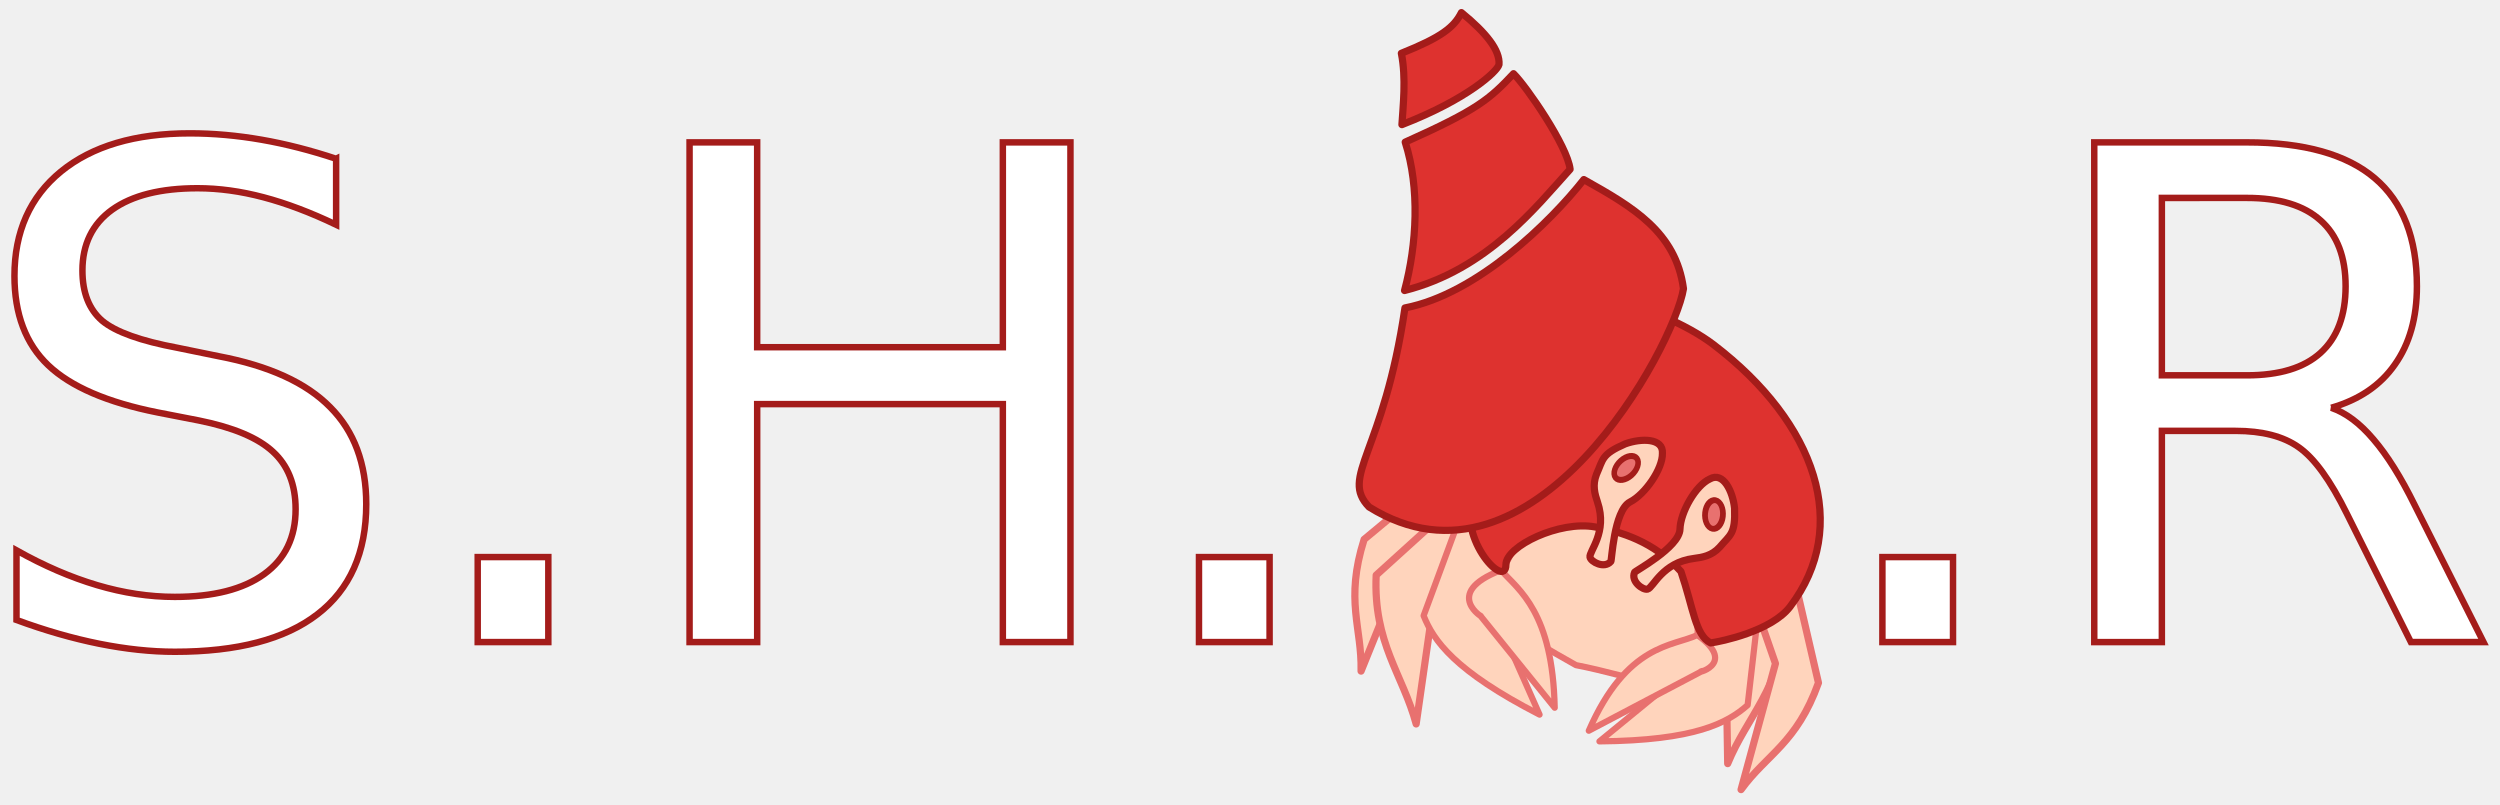
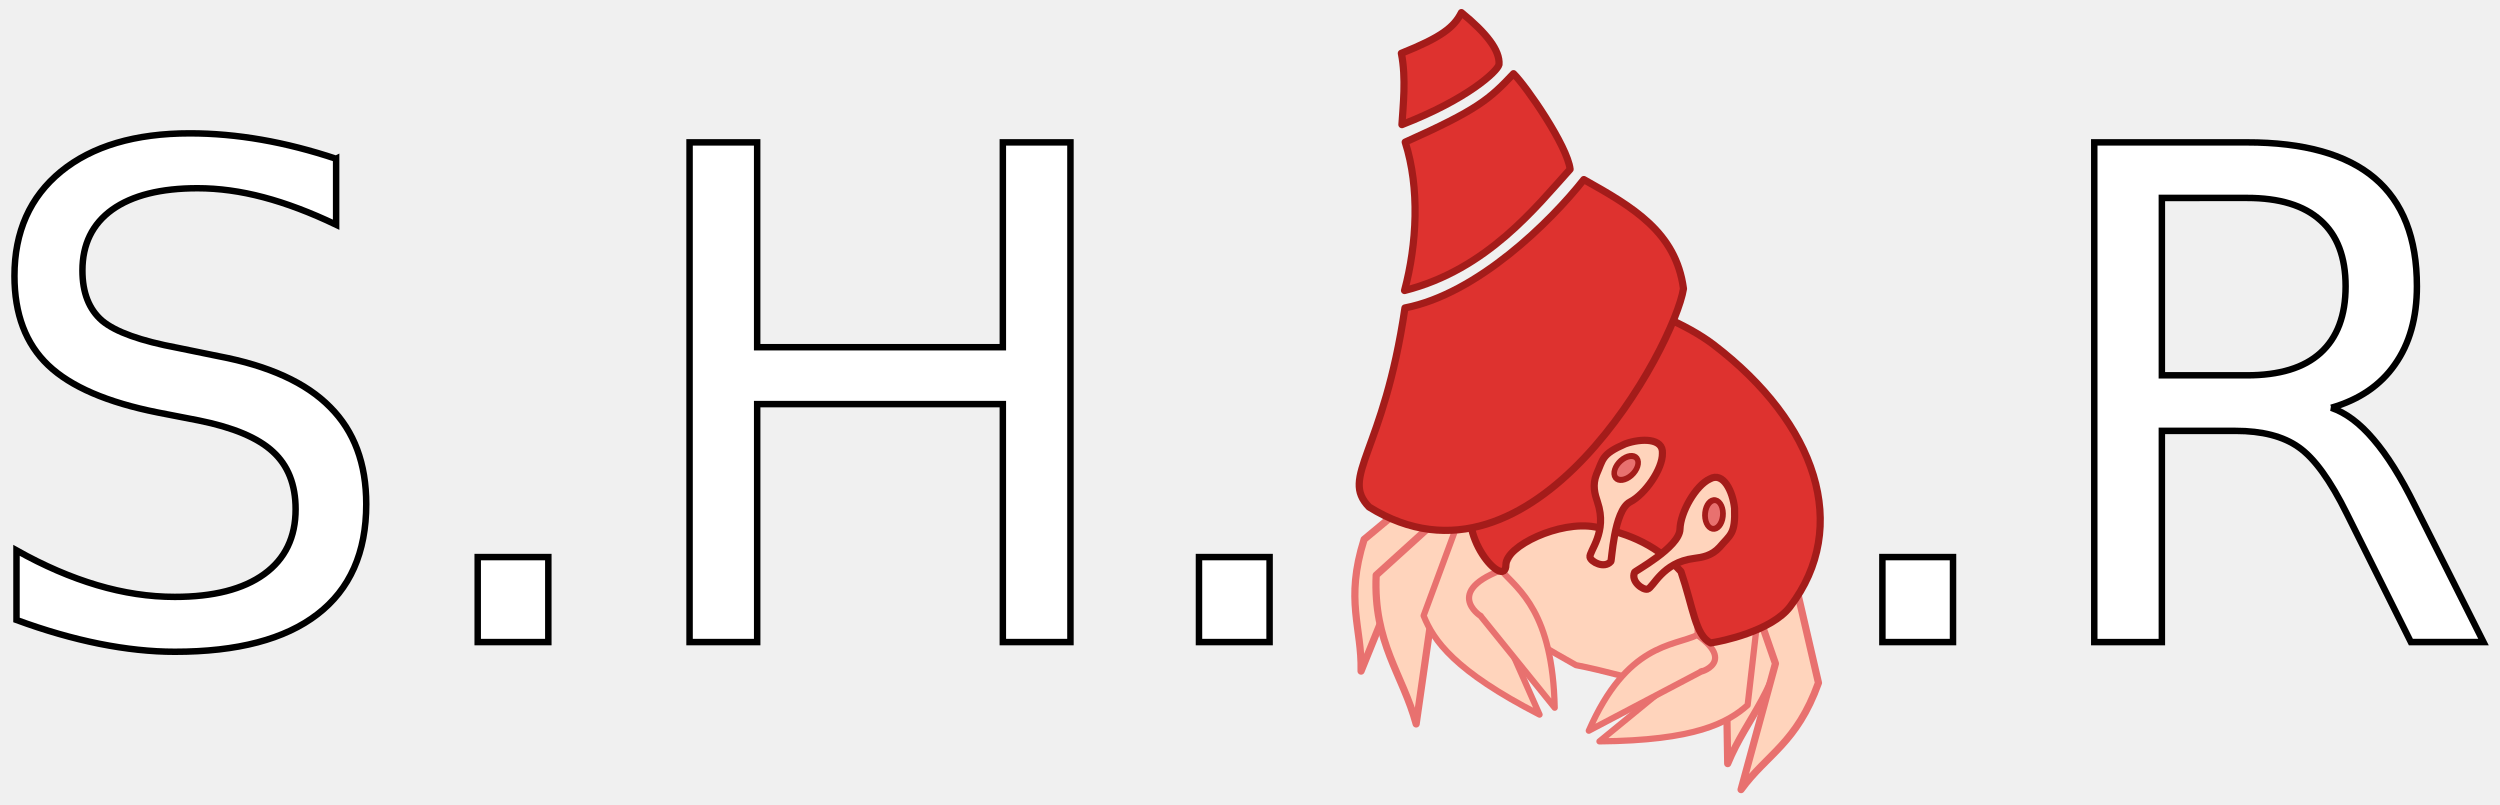
<svg xmlns="http://www.w3.org/2000/svg" width="222.36mm" height="71.55mm" viewBox="0 0 222.36 71.55" version="1.1" id="svg4551">
  <defs id="defs4545" />
  <g id="layer1" transform="translate(-13.2753,-11.22702)">
    <path style="fill:#ffd4bc;fill-opacity:1;stroke:#e8716f;stroke-width:0.641;stroke-linecap:butt;stroke-linejoin:round;stroke-miterlimit:4;stroke-dasharray:none;stroke-dashoffset:6.667;stroke-opacity:1;paint-order:normal" d="m 166.46,59.838 c -3.932,-6.504 -5.71,-1.663 -8.057,0.184 l 8.344,7.222 0.196,11.902 c 1.732,-4.225 4.705,-6.66 5.194,-12.681 z" id="rect5675-3-2" />
    <path style="fill:#ffd4bc;fill-opacity:1;stroke:#e8716f;stroke-width:0.641;stroke-linecap:butt;stroke-linejoin:round;stroke-miterlimit:4;stroke-dasharray:none;stroke-dashoffset:6.667;stroke-opacity:1;paint-order:normal" d="m 141.539,53.441 c 5.479,-5.726 5.21,-1.262 6.458,0.512 l -9.304,6.187 -4.359,10.778 c 0.089,-3.904 -1.459,-6.237 0.271,-11.714 z" id="rect5675-5-9-5" />
    <path style="fill:#ffd4bc;fill-opacity:1;stroke:#e8716f;stroke-width:0.641;stroke-linecap:butt;stroke-linejoin:round;stroke-miterlimit:4;stroke-dasharray:none;stroke-dashoffset:6.667;stroke-opacity:1;paint-order:normal" d="m 142.143,56.525 c 4.719,-5.958 5.874,-0.931 7.969,1.196 l -9.186,6.114 -1.692,11.783 c -1.187,-4.41 -3.829,-7.199 -3.556,-13.234 z" id="rect5675-3" />
-     <g aria-label="S.H.  .R" style="font-style:normal;font-weight:normal;font-size:6.097px;line-height:1.25;font-family:sans-serif;letter-spacing:0px;word-spacing:0px;fill:#ffffff;fill-opacity:1;stroke:#a41c1a;stroke-width:0.576;stroke-miterlimit:4;stroke-dasharray:none;stroke-opacity:1" id="text5935">
-       <path d="m 43.172,25.349 v 5.865 q -3.423,-1.637 -6.46,-2.441 -3.036,-0.804 -5.865,-0.804 -4.912,0 -7.591,1.905 -2.649,1.905 -2.649,5.418 0,2.947 1.756,4.465 1.786,1.488 6.728,2.411 l 3.632,0.744 q 6.728,1.28 9.913,4.525 3.215,3.215 3.215,8.633 0,6.46 -4.346,9.794 -4.317,3.334 -12.682,3.334 -3.156,0 -6.728,-0.714 -3.543,-0.714 -7.353,-2.114 v -6.192 q 3.662,2.054 7.174,3.096 3.513,1.042 6.906,1.042 5.15,0 7.948,-2.024 2.798,-2.024 2.798,-5.775 0,-3.275 -2.024,-5.12 -1.995,-1.846 -6.579,-2.769 l -3.662,-0.714 q -6.728,-1.34 -9.735,-4.197 -3.007,-2.858 -3.007,-7.948 0,-5.894 4.138,-9.288 4.168,-3.394 11.461,-3.394 3.126,0 6.371,0.566 3.245,0.566 6.639,1.697 z" style="font-style:normal;font-variant:normal;font-weight:normal;font-stretch:normal;font-size:60.968px;font-family:'Rockwell Condensed';-inkscape-font-specification:'Rockwell Condensed, ';fill:#ffffff;fill-opacity:1;stroke:#a41c1a;stroke-width:0.576;stroke-miterlimit:4;stroke-dasharray:none;stroke-opacity:1" id="path896" />
-       <path d="m 55.764,60.775 h 6.281 v 7.561 h -6.281 z" style="font-style:normal;font-variant:normal;font-weight:normal;font-stretch:normal;font-size:60.968px;font-family:'Rockwell Condensed';-inkscape-font-specification:'Rockwell Condensed, ';fill:#ffffff;fill-opacity:1;stroke:#a41c1a;stroke-width:0.576;stroke-miterlimit:4;stroke-dasharray:none;stroke-opacity:1" id="path898" />
-       <path d="m 74.608,23.89 h 6.013 V 42.109 H 102.472 V 23.89 h 6.013 v 44.446 h -6.013 V 47.17 H 80.622 V 68.336 H 74.608 Z" style="font-style:normal;font-variant:normal;font-weight:normal;font-stretch:normal;font-size:60.968px;font-family:'Rockwell Condensed';-inkscape-font-specification:'Rockwell Condensed, ';fill:#ffffff;fill-opacity:1;stroke:#a41c1a;stroke-width:0.576;stroke-miterlimit:4;stroke-dasharray:none;stroke-opacity:1" id="path900" />
-       <path d="m 119.917,60.775 h 6.281 v 7.561 h -6.281 z" style="font-style:normal;font-variant:normal;font-weight:normal;font-stretch:normal;font-size:60.968px;font-family:'Rockwell Condensed';-inkscape-font-specification:'Rockwell Condensed, ';fill:#ffffff;fill-opacity:1;stroke:#a41c1a;stroke-width:0.576;stroke-miterlimit:4;stroke-dasharray:none;stroke-opacity:1" id="path902" />
-       <path d="m 180.703,60.775 h 6.281 v 7.561 h -6.281 z" style="font-style:normal;font-variant:normal;font-weight:normal;font-stretch:normal;font-size:60.968px;font-family:'Rockwell Condensed';-inkscape-font-specification:'Rockwell Condensed, ';fill:#ffffff;fill-opacity:1;stroke:#a41c1a;stroke-width:0.576;stroke-miterlimit:4;stroke-dasharray:none;stroke-opacity:1" id="path904" />
-       <path d="m 220.623,47.497 q 1.935,0.655 3.751,2.798 1.846,2.143 3.691,5.894 l 6.103,12.146 h -6.46 l -5.686,-11.402 q -2.203,-4.465 -4.287,-5.924 -2.054,-1.459 -5.626,-1.459 h -6.549 V 68.336 H 199.547 V 23.89 h 13.575 q 7.621,0 11.372,3.185 3.751,3.185 3.751,9.616 0,4.197 -1.965,6.966 -1.935,2.769 -5.656,3.84 z m -15.063,-18.665 v 15.778 h 7.561 q 4.346,0 6.549,-1.995 2.233,-2.024 2.233,-5.924 0,-3.9 -2.233,-5.865 -2.203,-1.995 -6.549,-1.995 z" style="font-style:normal;font-variant:normal;font-weight:normal;font-stretch:normal;font-size:60.968px;font-family:'Rockwell Condensed';-inkscape-font-specification:'Rockwell Condensed, ';fill:#ffffff;fill-opacity:1;stroke:#a41c1a;stroke-width:0.576;stroke-miterlimit:4;stroke-dasharray:none;stroke-opacity:1" id="path906" />
+     <g aria-label="S.H.  .R" style="font-style:normal;font-weight:normal;font-size:6.097px;line-height:1.25;font-family:sans-serif;letter-spacing:0px;word-spacing:0px;fill:#ffffff;fill-opacity:1;stroke:#000000;stroke-width:0.576;stroke-miterlimit:4;stroke-dasharray:none;stroke-opacity:1" id="text5935">
+       <path d="m 43.172,25.349 v 5.865 q -3.423,-1.637 -6.46,-2.441 -3.036,-0.804 -5.865,-0.804 -4.912,0 -7.591,1.905 -2.649,1.905 -2.649,5.418 0,2.947 1.756,4.465 1.786,1.488 6.728,2.411 l 3.632,0.744 q 6.728,1.28 9.913,4.525 3.215,3.215 3.215,8.633 0,6.46 -4.346,9.794 -4.317,3.334 -12.682,3.334 -3.156,0 -6.728,-0.714 -3.543,-0.714 -7.353,-2.114 v -6.192 q 3.662,2.054 7.174,3.096 3.513,1.042 6.906,1.042 5.15,0 7.948,-2.024 2.798,-2.024 2.798,-5.775 0,-3.275 -2.024,-5.12 -1.995,-1.846 -6.579,-2.769 l -3.662,-0.714 q -6.728,-1.34 -9.735,-4.197 -3.007,-2.858 -3.007,-7.948 0,-5.894 4.138,-9.288 4.168,-3.394 11.461,-3.394 3.126,0 6.371,0.566 3.245,0.566 6.639,1.697 z" style="font-style:normal;font-variant:normal;font-weight:normal;font-stretch:normal;font-size:60.968px;font-family:'Rockwell Condensed';-inkscape-font-specification:'Rockwell Condensed, ';fill:#ffffff;fill-opacity:1;stroke:#000000;stroke-width:0.576;stroke-miterlimit:4;stroke-dasharray:none;stroke-opacity:1" id="path896" />
+       <path d="m 55.764,60.775 h 6.281 v 7.561 h -6.281 z" style="font-style:normal;font-variant:normal;font-weight:normal;font-stretch:normal;font-size:60.968px;font-family:'Rockwell Condensed';-inkscape-font-specification:'Rockwell Condensed, ';fill:#ffffff;fill-opacity:1;stroke:#000000;stroke-width:0.576;stroke-miterlimit:4;stroke-dasharray:none;stroke-opacity:1" id="path898" />
+       <path d="m 74.608,23.89 h 6.013 V 42.109 H 102.472 V 23.89 h 6.013 v 44.446 h -6.013 V 47.17 H 80.622 V 68.336 H 74.608 Z" style="font-style:normal;font-variant:normal;font-weight:normal;font-stretch:normal;font-size:60.968px;font-family:'Rockwell Condensed';-inkscape-font-specification:'Rockwell Condensed, ';fill:#ffffff;fill-opacity:1;stroke:#000000;stroke-width:0.576;stroke-miterlimit:4;stroke-dasharray:none;stroke-opacity:1" id="path900" />
+       <path d="m 119.917,60.775 h 6.281 v 7.561 h -6.281 z" style="font-style:normal;font-variant:normal;font-weight:normal;font-stretch:normal;font-size:60.968px;font-family:'Rockwell Condensed';-inkscape-font-specification:'Rockwell Condensed, ';fill:#ffffff;fill-opacity:1;stroke:#000000;stroke-width:0.576;stroke-miterlimit:4;stroke-dasharray:none;stroke-opacity:1" id="path902" />
+       <path d="m 180.703,60.775 h 6.281 v 7.561 h -6.281 z" style="font-style:normal;font-variant:normal;font-weight:normal;font-stretch:normal;font-size:60.968px;font-family:'Rockwell Condensed';-inkscape-font-specification:'Rockwell Condensed, ';fill:#ffffff;fill-opacity:1;stroke:#000000;stroke-width:0.576;stroke-miterlimit:4;stroke-dasharray:none;stroke-opacity:1" id="path904" />
+       <path d="m 220.623,47.497 q 1.935,0.655 3.751,2.798 1.846,2.143 3.691,5.894 l 6.103,12.146 h -6.46 l -5.686,-11.402 q -2.203,-4.465 -4.287,-5.924 -2.054,-1.459 -5.626,-1.459 h -6.549 V 68.336 H 199.547 V 23.89 h 13.575 q 7.621,0 11.372,3.185 3.751,3.185 3.751,9.616 0,4.197 -1.965,6.966 -1.935,2.769 -5.656,3.84 z m -15.063,-18.665 v 15.778 h 7.561 q 4.346,0 6.549,-1.995 2.233,-2.024 2.233,-5.924 0,-3.9 -2.233,-5.865 -2.203,-1.995 -6.549,-1.995 z" style="font-style:normal;font-variant:normal;font-weight:normal;font-stretch:normal;font-size:60.968px;font-family:'Rockwell Condensed';-inkscape-font-specification:'Rockwell Condensed, ';fill:#ffffff;fill-opacity:1;stroke:#000000;stroke-width:0.576;stroke-miterlimit:4;stroke-dasharray:none;stroke-opacity:1" id="path906" />
    </g>
    <path style="fill:#ffd4bc;fill-opacity:1;stroke:#e8716f;stroke-width:0.554;stroke-linecap:butt;stroke-linejoin:round;stroke-miterlimit:4;stroke-dasharray:none;stroke-dashoffset:6.667;stroke-opacity:1;paint-order:normal" d="m 147.389,54.897 c 10.963,-3.57 17.9,0.023 21.69,9.21 l -2.798,8.056 c -1.455,1.631 -7.874,-0.83 -12.832,-1.776 -4.912,-2.738 -8.34,-4.976 -9.808,-7.906 z" id="rect5651-0" />
    <path style="fill:#ffd4bc;fill-opacity:1;stroke:#e8716f;stroke-width:0.554;stroke-linecap:butt;stroke-linejoin:round;stroke-miterlimit:4;stroke-dasharray:none;stroke-dashoffset:6.667;stroke-opacity:1;paint-order:normal" d="m 142.643,58.558 c 0.905,-5.996 1.484,-13.077 7.347,-2.526 l -4.362,8.415 4.581,10.341 c -7.56,-3.885 -9.43,-6.585 -10.311,-8.8 z" id="rect5680-4" />
    <path style="fill:#ffd4bc;fill-opacity:1;stroke:#e8716f;stroke-width:0.554;stroke-linecap:butt;stroke-linejoin:round;stroke-miterlimit:4;stroke-dasharray:none;stroke-dashoffset:6.667;stroke-opacity:1;paint-order:normal" d="m 169.621,66.077 c 1.9,-5.759 4.581,-12.342 -5.419,-5.556 l 0.095,9.472 -8.76,7.175 c 8.504,-0.073 11.393,-1.643 13.18,-3.225 z" id="rect5680-5-6" />
    <path style="fill:#ffd4bc;fill-opacity:1;stroke:#e8716f;stroke-width:0.641;stroke-linecap:butt;stroke-linejoin:round;stroke-miterlimit:4;stroke-dasharray:none;stroke-dashoffset:6.667;stroke-opacity:1;paint-order:normal" d="m 172.984,63.191 c -0.894,-7.863 -3.386,-4.145 -5.455,-3.483 l 3.662,10.536 -3.059,11.213 c 2.295,-3.164 4.943,-4.091 6.885,-9.496 z" id="rect5675-5-9" />
    <path style="fill:#ffd4bc;fill-opacity:1;stroke:#e8716f;stroke-width:0.554;stroke-linecap:butt;stroke-linejoin:round;stroke-miterlimit:4;stroke-dasharray:none;stroke-dashoffset:6.667;stroke-opacity:1;paint-order:normal" d="m 164.692,70.904 -10.103,5.316 c 3.392,-7.769 7.496,-7.49 9.656,-8.511 3.8,2.717 -0.585,3.516 0.446,3.195 z" id="rect5680-4-6-5" />
    <path style="fill:#ffd4bc;fill-opacity:1;stroke:#e8716f;stroke-width:0.554;stroke-linecap:butt;stroke-linejoin:round;stroke-miterlimit:4;stroke-dasharray:none;stroke-dashoffset:6.667;stroke-opacity:1;paint-order:normal" d="m 144.934,65.977 6.623,8.198 c -0.177,-8.473 -3.174,-10.465 -4.783,-12.228 -5.432,2.09 -1.292,4.414 -1.839,4.03 z" id="rect5680-4-6" />
    <path style="fill:#de322f;fill-opacity:1;stroke:#a41c1a;stroke-width:0.641;stroke-linecap:butt;stroke-linejoin:round;stroke-miterlimit:4;stroke-dasharray:none;stroke-dashoffset:6.667;stroke-opacity:1;paint-order:normal" d="m 172.492,65.19 c -1.649,2.163 -6.101,3.091 -7.067,3.222 -1.371,-0.687 -1.532,-3.108 -2.642,-6.359 -2.448,-2.679 -5.334,-3.533 -7.637,-3.958 -3.151,-0.582 -7.924,1.702 -7.928,3.351 -0.006,2.381 -4.692,-2.733 -2.711,-6.475 2.998,-5.661 6.568,-14.692 12.086,-16.365 2.174,-0.659 6.865,1.574 9.084,3.268 9.199,7.022 12.229,16.214 6.815,23.315 z" id="path4508" />
    <path style="fill:#de322f;fill-opacity:1;stroke:#a41c1a;stroke-width:0.641;stroke-linecap:butt;stroke-linejoin:round;stroke-miterlimit:4;stroke-dasharray:none;stroke-dashoffset:6.667;stroke-opacity:1;paint-order:normal" d="m 138.237,38.616 c 6.437,-1.242 12.956,-7.671 15.91,-11.418 4.343,2.435 8.191,4.661 8.863,9.705 -0.808,5.085 -13.333,28.53 -27.963,19.417 -2.626,-2.712 1.298,-4.765 3.19,-17.704 z" id="rect4495-3" />
    <path style="fill:#de322f;fill-opacity:1;stroke:#a41c1a;stroke-width:0.641;stroke-linecap:butt;stroke-linejoin:round;stroke-miterlimit:4;stroke-dasharray:none;stroke-dashoffset:6.667;stroke-opacity:1;paint-order:normal" d="m 138.26,23.868 c 6.442,-2.881 7.506,-3.824 9.633,-6.087 1.141,1.119 4.808,6.441 5.033,8.503 -2.993,3.301 -7.365,8.926 -14.725,10.783 1.102,-4.125 1.369,-9.104 0.059,-13.199 z" id="rect4495-3-0" />
    <path style="fill:#de322f;fill-opacity:1;stroke:#a41c1a;stroke-width:0.641;stroke-linecap:butt;stroke-linejoin:round;stroke-miterlimit:4;stroke-dasharray:none;stroke-dashoffset:6.667;stroke-opacity:1;paint-order:normal" d="m 137.918,15.967 c 3.581,-1.434 4.691,-2.318 5.341,-3.619 2.213,1.805 3.444,3.356 3.343,4.623 -0.145,0.606 -2.8,3.079 -8.634,5.341 0.1,-1.646 0.391,-4.133 -0.051,-6.345 z" id="rect4495-3-0-2" />
    <path style="fill:#ffd4bc;fill-opacity:1;stroke:#a41c1a;stroke-width:0.641;stroke-linecap:butt;stroke-linejoin:round;stroke-miterlimit:4;stroke-dasharray:none;stroke-dashoffset:6.667;stroke-opacity:1;paint-order:normal" d="m 156.546,61.168 c -0.572,0.67 -1.769,0.033 -1.85,-0.384 -0.102,-0.524 1.582,-2.201 0.669,-4.895 -0.243,-0.717 -0.473,-1.518 -0.091,-2.477 0.601,-1.338 0.421,-1.773 2.553,-2.705 1.427,-0.513 3.401,-0.528 3.31,0.843 0.029,1.386 -1.545,3.642 -2.874,4.322 -1.464,0.75 -1.632,5.376 -1.718,5.296 z" id="path5656-6-8-45-4" />
    <path style="fill:#ffd4bc;fill-opacity:1;stroke:#a41c1a;stroke-width:0.641;stroke-linecap:butt;stroke-linejoin:round;stroke-miterlimit:4;stroke-dasharray:none;stroke-dashoffset:6.667;stroke-opacity:1;paint-order:normal" d="m 158.663,62.134 c -0.356,0.804 0.74,1.601 1.152,1.493 0.518,-0.137 1.3,-2.378 4.131,-2.731 0.754,-0.094 1.577,-0.236 2.277,-0.996 0.947,-1.122 1.418,-1.149 1.332,-3.468 -0.158,-1.504 -1.004,-3.281 -2.202,-2.604 -1.264,0.577 -2.617,2.972 -2.653,4.46 -0.04,1.64 -4.146,3.805 -4.036,3.847 z" id="path5656-6-8-45-4-2" />
    <ellipse style="fill:#e8716f;fill-opacity:1;stroke:#a41c1a;stroke-width:0.519;stroke-linecap:butt;stroke-linejoin:round;stroke-miterlimit:4;stroke-dasharray:none;stroke-dashoffset:6.667;stroke-opacity:1;paint-order:normal" id="path4524" cx="95.262" cy="145.05" rx="1.276" ry="0.802" transform="matrix(0.7466309,-0.6652385,0.5983284,0.801251,0,0)" />
    <ellipse style="fill:#e8716f;fill-opacity:1;stroke:#a41c1a;stroke-width:0.519;stroke-linecap:butt;stroke-linejoin:round;stroke-miterlimit:4;stroke-dasharray:none;stroke-dashoffset:6.667;stroke-opacity:1;paint-order:normal" id="path4524-4" cx="-23.205" cy="171.715" rx="1.276" ry="0.802" transform="matrix(0.1122697,-0.9936778,0.9802831,0.1975979,0,0)" />
  </g>
</svg>
